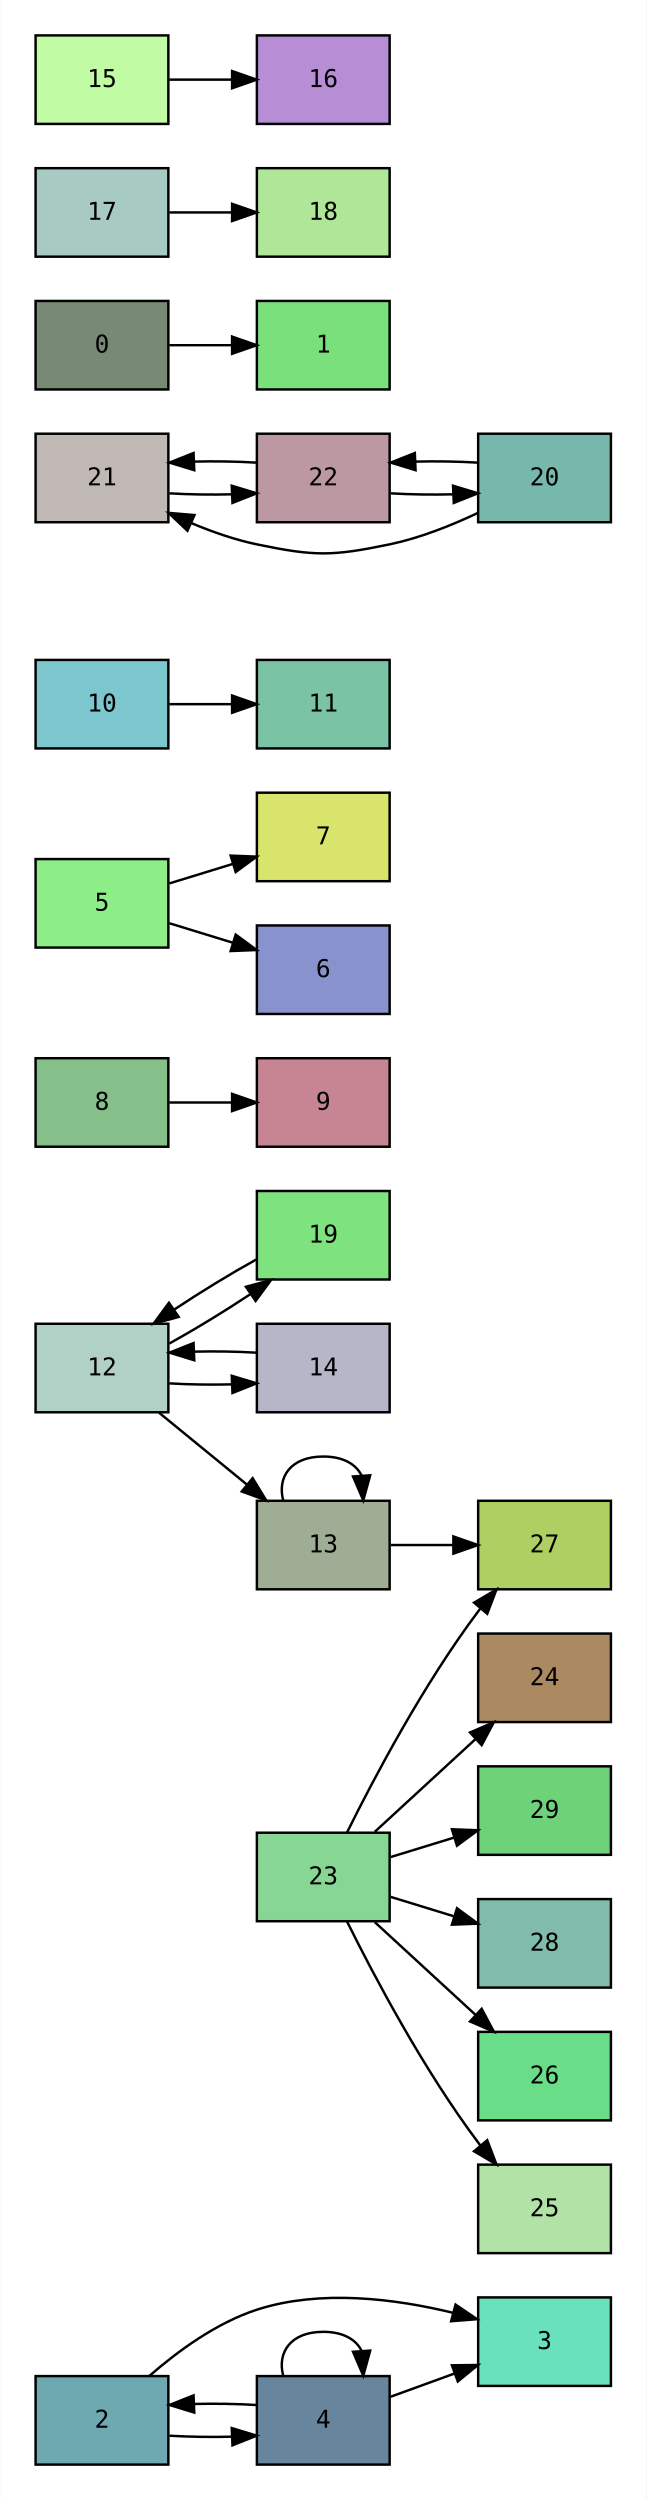
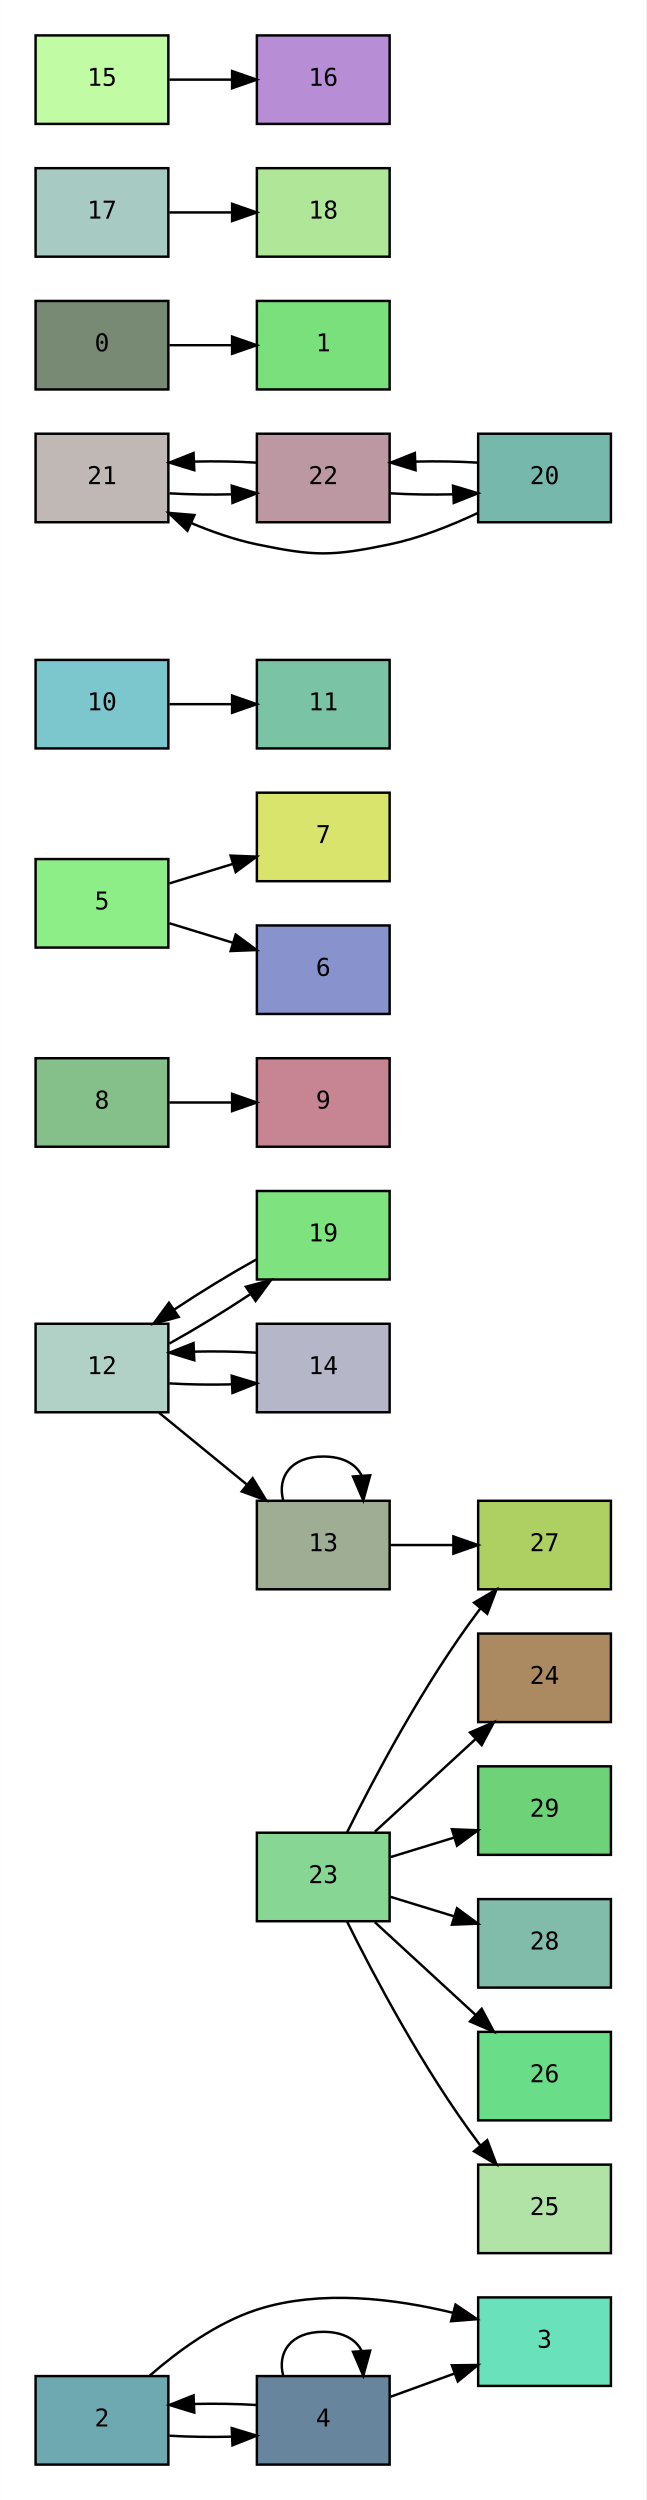
<svg xmlns="http://www.w3.org/2000/svg" xmlns:xlink="http://www.w3.org/1999/xlink" width="263pt" height="1017pt" viewBox="0.00 0.00 262.80 1016.80">
  <g id="graph0" class="graph" transform="scale(1 1) rotate(0) translate(14.4 1002.4)">
    <polygon fill="white" stroke="transparent" points="-14.4,14.4 -14.4,-1002.4 248.4,-1002.4 248.4,14.4 -14.4,14.4" />
    <g id="node1" class="node">
      <g id="a_node1">
        <a xlink:title=": " target="_blank">
          <polygon fill="#69e1ba" stroke="black" points="234,-68 180,-68 180,-32 234,-32 234,-68" />
-           <text text-anchor="middle" x="207" y="-47" font-family="Monospace" font-size="10.00">3</text>
+           <text text-anchor="middle" x="207" y="-47.5" font-family="Monospace" font-size="10.00">3</text>
        </a>
      </g>
    </g>
    <g id="node2" class="node">
      <g id="a_node2">
        <a xlink:title=": " target="_blank">
          <polygon fill="#b2d1c6" stroke="black" points="54,-464 0,-464 0,-428 54,-428 54,-464" />
-           <text text-anchor="middle" x="27" y="-443" font-family="Monospace" font-size="10.00">12</text>
+           <text text-anchor="middle" x="27" y="-443.5" font-family="Monospace" font-size="10.00">12</text>
        </a>
      </g>
    </g>
    <g id="node14" class="node">
      <g id="a_node14">
        <a xlink:title=": " target="_blank">
          <polygon fill="#7ee27f" stroke="black" points="144,-518 90,-518 90,-482 144,-482 144,-518" />
-           <text text-anchor="middle" x="117" y="-497" font-family="Monospace" font-size="10.00">19</text>
+           <text text-anchor="middle" x="117" y="-497.5" font-family="Monospace" font-size="10.00">19</text>
        </a>
      </g>
    </g>
    <g id="edge1" class="edge">
      <path fill="none" stroke="black" d="M54.4,-455.96C64.77,-461.69 76.69,-468.96 87.27,-475.99" />
      <polygon fill="black" stroke="black" points="85.54,-479.05 95.77,-481.8 89.49,-473.27 85.54,-479.05" />
    </g>
    <g id="node21" class="node">
      <g id="a_node21">
        <a xlink:title=": " target="_blank">
          <polygon fill="#b5b7c9" stroke="black" points="144,-464 90,-464 90,-428 144,-428 144,-464" />
-           <text text-anchor="middle" x="117" y="-443" font-family="Monospace" font-size="10.00">14</text>
+           <text text-anchor="middle" x="117" y="-443.5" font-family="Monospace" font-size="10.00">14</text>
        </a>
      </g>
    </g>
    <g id="edge2" class="edge">
      <path fill="none" stroke="black" d="M54.4,-439.75C62.39,-439.27 71.31,-439.14 79.82,-439.35" />
      <polygon fill="black" stroke="black" points="79.78,-442.85 89.92,-439.77 80.08,-435.85 79.78,-442.85" />
    </g>
    <g id="node25" class="node">
      <g id="a_node25">
        <a xlink:title=": " target="_blank">
          <polygon fill="#9ead93" stroke="black" points="144,-392 90,-392 90,-356 144,-356 144,-392" />
-           <text text-anchor="middle" x="117" y="-371" font-family="Monospace" font-size="10.00">13</text>
+           <text text-anchor="middle" x="117" y="-371.5" font-family="Monospace" font-size="10.00">13</text>
        </a>
      </g>
    </g>
    <g id="edge3" class="edge">
      <path fill="none" stroke="black" d="M50.21,-427.83C61.04,-418.96 74.24,-408.16 85.97,-398.57" />
      <polygon fill="black" stroke="black" points="88.28,-401.2 93.8,-392.16 83.85,-395.79 88.28,-401.2" />
    </g>
    <g id="node3" class="node">
      <g id="a_node3">
        <a xlink:title=": " target="_blank">
          <polygon fill="#c78594" stroke="black" points="144,-572 90,-572 90,-536 144,-536 144,-572" />
-           <text text-anchor="middle" x="117" y="-551" font-family="Monospace" font-size="10.00">9</text>
+           <text text-anchor="middle" x="117" y="-551.5" font-family="Monospace" font-size="10.00">9</text>
        </a>
      </g>
    </g>
    <g id="node4" class="node">
      <g id="a_node4">
        <a xlink:title=": " target="_blank">
          <polygon fill="#8dee88" stroke="black" points="54,-653 0,-653 0,-617 54,-617 54,-653" />
-           <text text-anchor="middle" x="27" y="-632" font-family="Monospace" font-size="10.00">5</text>
+           <text text-anchor="middle" x="27" y="-632.5" font-family="Monospace" font-size="10.00">5</text>
        </a>
      </g>
    </g>
    <g id="node7" class="node">
      <g id="a_node7">
        <a xlink:title=": " target="_blank">
          <polygon fill="#d9e46d" stroke="black" points="144,-680 90,-680 90,-644 144,-644 144,-680" />
-           <text text-anchor="middle" x="117" y="-659" font-family="Monospace" font-size="10.00">7</text>
+           <text text-anchor="middle" x="117" y="-659.5" font-family="Monospace" font-size="10.00">7</text>
        </a>
      </g>
    </g>
    <g id="edge4" class="edge">
      <path fill="none" stroke="black" d="M54.4,-643.1C62.48,-645.58 71.51,-648.35 80.1,-650.99" />
      <polygon fill="black" stroke="black" points="79.33,-654.41 89.92,-654 81.39,-647.72 79.33,-654.41" />
    </g>
    <g id="node23" class="node">
      <g id="a_node23">
        <a xlink:title=": " target="_blank">
          <polygon fill="#8892cc" stroke="black" points="144,-626 90,-626 90,-590 144,-590 144,-626" />
-           <text text-anchor="middle" x="117" y="-605" font-family="Monospace" font-size="10.00">6</text>
+           <text text-anchor="middle" x="117" y="-605.5" font-family="Monospace" font-size="10.00">6</text>
        </a>
      </g>
    </g>
    <g id="edge5" class="edge">
      <path fill="none" stroke="black" d="M54.4,-626.9C62.48,-624.42 71.51,-621.65 80.1,-619.01" />
      <polygon fill="black" stroke="black" points="81.39,-622.28 89.92,-616 79.33,-615.59 81.39,-622.28" />
    </g>
    <g id="node5" class="node">
      <g id="a_node5">
        <a xlink:title=": " target="_blank">
          <polygon fill="#85c08a" stroke="black" points="54,-572 0,-572 0,-536 54,-536 54,-572" />
-           <text text-anchor="middle" x="27" y="-551" font-family="Monospace" font-size="10.00">8</text>
+           <text text-anchor="middle" x="27" y="-551.5" font-family="Monospace" font-size="10.00">8</text>
        </a>
      </g>
    </g>
    <g id="edge6" class="edge">
      <path fill="none" stroke="black" d="M54.4,-554C62.39,-554 71.31,-554 79.82,-554" />
      <polygon fill="black" stroke="black" points="79.92,-557.5 89.92,-554 79.92,-550.5 79.92,-557.5" />
    </g>
    <g id="node6" class="node">
      <g id="a_node6">
        <a xlink:title=": " target="_blank">
          <polygon fill="#aecf62" stroke="black" points="234,-392 180,-392 180,-356 234,-356 234,-392" />
-           <text text-anchor="middle" x="207" y="-371" font-family="Monospace" font-size="10.00">27</text>
+           <text text-anchor="middle" x="207" y="-371.5" font-family="Monospace" font-size="10.00">27</text>
        </a>
      </g>
    </g>
    <g id="node8" class="node">
      <g id="a_node8">
        <a xlink:title=": " target="_blank">
          <polygon fill="#ab8a62" stroke="black" points="234,-338 180,-338 180,-302 234,-302 234,-338" />
-           <text text-anchor="middle" x="207" y="-317" font-family="Monospace" font-size="10.00">24</text>
+           <text text-anchor="middle" x="207" y="-317.5" font-family="Monospace" font-size="10.00">24</text>
        </a>
      </g>
    </g>
    <g id="node9" class="node">
      <g id="a_node9">
        <a xlink:title=": " target="_blank">
          <polygon fill="#6ed278" stroke="black" points="234,-284 180,-284 180,-248 234,-248 234,-284" />
-           <text text-anchor="middle" x="207" y="-263" font-family="Monospace" font-size="10.00">29</text>
+           <text text-anchor="middle" x="207" y="-263.5" font-family="Monospace" font-size="10.00">29</text>
        </a>
      </g>
    </g>
    <g id="node10" class="node">
      <g id="a_node10">
        <a xlink:title=": " target="_blank">
          <polygon fill="#7bc3a5" stroke="black" points="144,-734 90,-734 90,-698 144,-698 144,-734" />
-           <text text-anchor="middle" x="117" y="-713" font-family="Monospace" font-size="10.00">11</text>
+           <text text-anchor="middle" x="117" y="-713.5" font-family="Monospace" font-size="10.00">11</text>
        </a>
      </g>
    </g>
    <g id="node11" class="node">
      <g id="a_node11">
        <a xlink:title=": " target="_blank">
          <polygon fill="#81bcaa" stroke="black" points="234,-230 180,-230 180,-194 234,-194 234,-230" />
-           <text text-anchor="middle" x="207" y="-209" font-family="Monospace" font-size="10.00">28</text>
+           <text text-anchor="middle" x="207" y="-209.5" font-family="Monospace" font-size="10.00">28</text>
        </a>
      </g>
    </g>
    <g id="node12" class="node">
      <g id="a_node12">
        <a xlink:title=": " target="_blank">
          <polygon fill="#bfb8b4" stroke="black" points="54,-826 0,-826 0,-790 54,-790 54,-826" />
-           <text text-anchor="middle" x="27" y="-805" font-family="Monospace" font-size="10.00">21</text>
+           <text text-anchor="middle" x="27" y="-805.5" font-family="Monospace" font-size="10.00">21</text>
        </a>
      </g>
    </g>
    <g id="node30" class="node">
      <g id="a_node30">
        <a xlink:title=": " target="_blank">
          <polygon fill="#bb98a2" stroke="black" points="144,-826 90,-826 90,-790 144,-790 144,-826" />
-           <text text-anchor="middle" x="117" y="-805" font-family="Monospace" font-size="10.00">22</text>
+           <text text-anchor="middle" x="117" y="-805.5" font-family="Monospace" font-size="10.00">22</text>
        </a>
      </g>
    </g>
    <g id="edge7" class="edge">
      <path fill="none" stroke="black" d="M54.4,-801.75C62.39,-801.27 71.31,-801.14 79.82,-801.35" />
      <polygon fill="black" stroke="black" points="79.78,-804.85 89.92,-801.77 80.08,-797.85 79.78,-804.85" />
    </g>
    <g id="node13" class="node">
      <g id="a_node13">
        <a xlink:title=": " target="_blank">
          <polygon fill="#7cc6cd" stroke="black" points="54,-734 0,-734 0,-698 54,-698 54,-734" />
-           <text text-anchor="middle" x="27" y="-713" font-family="Monospace" font-size="10.00">10</text>
+           <text text-anchor="middle" x="27" y="-713.5" font-family="Monospace" font-size="10.00">10</text>
        </a>
      </g>
    </g>
    <g id="edge8" class="edge">
      <path fill="none" stroke="black" d="M54.4,-716C62.39,-716 71.31,-716 79.82,-716" />
      <polygon fill="black" stroke="black" points="79.92,-719.5 89.92,-716 79.92,-712.5 79.92,-719.5" />
    </g>
    <g id="edge9" class="edge">
      <path fill="none" stroke="black" d="M89.76,-490.14C79.2,-484.3 66.99,-476.84 56.23,-469.67" />
      <polygon fill="black" stroke="black" points="58.2,-466.78 47.97,-464.01 54.24,-472.55 58.2,-466.78" />
    </g>
    <g id="node15" class="node">
      <g id="a_node15">
        <a xlink:title=": " target="_blank">
          <polygon fill="#7ae07c" stroke="black" points="144,-880 90,-880 90,-844 144,-844 144,-880" />
-           <text text-anchor="middle" x="117" y="-859" font-family="Monospace" font-size="10.00">1</text>
+           <text text-anchor="middle" x="117" y="-859.5" font-family="Monospace" font-size="10.00">1</text>
        </a>
      </g>
    </g>
    <g id="node16" class="node">
      <g id="a_node16">
        <a xlink:title=": " target="_blank">
          <polygon fill="#a7cac3" stroke="black" points="54,-934 0,-934 0,-898 54,-898 54,-934" />
-           <text text-anchor="middle" x="27" y="-913" font-family="Monospace" font-size="10.00">17</text>
+           <text text-anchor="middle" x="27" y="-913.5" font-family="Monospace" font-size="10.00">17</text>
        </a>
      </g>
    </g>
    <g id="node26" class="node">
      <g id="a_node26">
        <a xlink:title=": " target="_blank">
          <polygon fill="#afe697" stroke="black" points="144,-934 90,-934 90,-898 144,-898 144,-934" />
-           <text text-anchor="middle" x="117" y="-913" font-family="Monospace" font-size="10.00">18</text>
+           <text text-anchor="middle" x="117" y="-913.5" font-family="Monospace" font-size="10.00">18</text>
        </a>
      </g>
    </g>
    <g id="edge10" class="edge">
      <path fill="none" stroke="black" d="M54.4,-916C62.39,-916 71.31,-916 79.82,-916" />
      <polygon fill="black" stroke="black" points="79.92,-919.5 89.92,-916 79.92,-912.5 79.92,-919.5" />
    </g>
    <g id="node17" class="node">
      <g id="a_node17">
        <a xlink:title=": " target="_blank">
          <polygon fill="#6ea9b1" stroke="black" points="54,-36 0,-36 0,0 54,0 54,-36" />
-           <text text-anchor="middle" x="27" y="-15" font-family="Monospace" font-size="10.00">2</text>
+           <text text-anchor="middle" x="27" y="-15.5" font-family="Monospace" font-size="10.00">2</text>
        </a>
      </g>
    </g>
    <g id="edge12" class="edge">
      <path fill="none" stroke="black" d="M46.32,-36.09C57.82,-46.14 73.55,-57.66 90,-63 115.86,-71.39 146.47,-67.42 169.75,-61.74" />
      <polygon fill="black" stroke="black" points="170.8,-65.08 179.57,-59.14 169,-58.31 170.8,-65.08" />
    </g>
    <g id="node18" class="node">
      <g id="a_node18">
        <a xlink:title=": " target="_blank">
          <polygon fill="#68859e" stroke="black" points="144,-36 90,-36 90,0 144,0 144,-36" />
-           <text text-anchor="middle" x="117" y="-15" font-family="Monospace" font-size="10.00">4</text>
+           <text text-anchor="middle" x="117" y="-15.5" font-family="Monospace" font-size="10.00">4</text>
        </a>
      </g>
    </g>
    <g id="edge11" class="edge">
      <path fill="none" stroke="black" d="M54.4,-11.75C62.39,-11.27 71.31,-11.14 79.82,-11.35" />
      <polygon fill="black" stroke="black" points="79.78,-14.85 89.92,-11.77 80.08,-7.85 79.78,-14.85" />
    </g>
    <g id="edge14" class="edge">
      <path fill="none" stroke="black" d="M144.4,-27.6C152.57,-30.57 161.7,-33.89 170.38,-37.05" />
      <polygon fill="black" stroke="black" points="169.32,-40.39 179.92,-40.52 171.72,-33.81 169.32,-40.39" />
    </g>
    <g id="edge15" class="edge">
      <path fill="none" stroke="black" d="M89.92,-24.23C81.95,-24.72 73.04,-24.86 64.52,-24.66" />
      <polygon fill="black" stroke="black" points="64.54,-21.16 54.4,-24.25 64.25,-28.15 64.54,-21.16" />
    </g>
    <g id="edge13" class="edge">
      <path fill="none" stroke="black" d="M100.72,-36.15C98.21,-45.54 103.64,-54 117,-54 125.14,-54 130.34,-50.86 132.59,-46.28" />
      <polygon fill="black" stroke="black" points="136.09,-46.37 133.28,-36.15 129.1,-45.89 136.09,-46.37" />
    </g>
    <g id="node19" class="node">
      <g id="a_node19">
        <a xlink:title=": " target="_blank">
          <polygon fill="#b78dd6" stroke="black" points="144,-988 90,-988 90,-952 144,-952 144,-988" />
-           <text text-anchor="middle" x="117" y="-967" font-family="Monospace" font-size="10.00">16</text>
+           <text text-anchor="middle" x="117" y="-967.5" font-family="Monospace" font-size="10.00">16</text>
        </a>
      </g>
    </g>
    <g id="node20" class="node">
      <g id="a_node20">
        <a xlink:title=": " target="_blank">
          <polygon fill="#76b9ac" stroke="black" points="234,-826 180,-826 180,-790 234,-790 234,-826" />
-           <text text-anchor="middle" x="207" y="-805" font-family="Monospace" font-size="10.00">20</text>
+           <text text-anchor="middle" x="207" y="-805.5" font-family="Monospace" font-size="10.00">20</text>
        </a>
      </g>
    </g>
    <g id="edge17" class="edge">
      <path fill="none" stroke="black" d="M179.94,-793.81C169.15,-788.7 156.3,-783.56 144,-781 120.5,-776.11 113.5,-776.11 90,-781 81.06,-782.86 71.84,-786.08 63.32,-789.66" />
      <polygon fill="black" stroke="black" points="61.76,-786.53 54.06,-793.81 64.62,-792.92 61.76,-786.53" />
    </g>
    <g id="edge16" class="edge">
      <path fill="none" stroke="black" d="M179.92,-814.23C171.95,-814.72 163.04,-814.86 154.52,-814.66" />
      <polygon fill="black" stroke="black" points="154.54,-811.16 144.4,-814.25 154.25,-818.15 154.54,-811.16" />
    </g>
    <g id="edge18" class="edge">
      <path fill="none" stroke="black" d="M89.92,-452.23C81.95,-452.72 73.04,-452.86 64.52,-452.66" />
      <polygon fill="black" stroke="black" points="64.54,-449.16 54.4,-452.25 64.25,-456.15 64.54,-449.16" />
    </g>
    <g id="node22" class="node">
      <g id="a_node22">
        <a xlink:title=": " target="_blank">
          <polygon fill="#c1fba4" stroke="black" points="54,-988 0,-988 0,-952 54,-952 54,-988" />
-           <text text-anchor="middle" x="27" y="-967" font-family="Monospace" font-size="10.00">15</text>
+           <text text-anchor="middle" x="27" y="-967.5" font-family="Monospace" font-size="10.00">15</text>
        </a>
      </g>
    </g>
    <g id="edge19" class="edge">
      <path fill="none" stroke="black" d="M54.4,-970C62.39,-970 71.31,-970 79.82,-970" />
      <polygon fill="black" stroke="black" points="79.92,-973.5 89.92,-970 79.92,-966.5 79.92,-973.5" />
    </g>
    <g id="node24" class="node">
      <g id="a_node24">
        <a xlink:title=": " target="_blank">
          <polygon fill="#88d693" stroke="black" points="144,-257 90,-257 90,-221 144,-221 144,-257" />
-           <text text-anchor="middle" x="117" y="-236" font-family="Monospace" font-size="10.00">23</text>
+           <text text-anchor="middle" x="117" y="-236.5" font-family="Monospace" font-size="10.00">23</text>
        </a>
      </g>
    </g>
    <g id="edge20" class="edge">
      <path fill="none" stroke="black" d="M126.63,-257.03C137.6,-279.18 157.81,-317.43 180,-347 180.28,-347.38 180.57,-347.75 180.86,-348.13" />
      <polygon fill="black" stroke="black" points="178.34,-350.57 187.46,-355.95 183.69,-346.05 178.34,-350.57" />
    </g>
    <g id="edge21" class="edge">
      <path fill="none" stroke="black" d="M137.97,-257.38C150.09,-268.54 165.73,-282.93 178.95,-295.1" />
      <polygon fill="black" stroke="black" points="176.69,-297.77 186.41,-301.97 181.43,-292.62 176.69,-297.77" />
    </g>
    <g id="edge22" class="edge">
      <path fill="none" stroke="black" d="M144.4,-247.1C152.48,-249.58 161.51,-252.35 170.1,-254.99" />
      <polygon fill="black" stroke="black" points="169.33,-258.41 179.92,-258 171.39,-251.72 169.33,-258.41" />
    </g>
    <g id="edge23" class="edge">
      <path fill="none" stroke="black" d="M144.4,-230.9C152.48,-228.42 161.51,-225.65 170.1,-223.01" />
      <polygon fill="black" stroke="black" points="171.39,-226.28 179.92,-220 169.33,-219.59 171.39,-226.28" />
    </g>
    <g id="node27" class="node">
      <g id="a_node27">
        <a xlink:title=": " target="_blank">
          <polygon fill="#6add89" stroke="black" points="234,-176 180,-176 180,-140 234,-140 234,-176" />
-           <text text-anchor="middle" x="207" y="-155" font-family="Monospace" font-size="10.00">26</text>
+           <text text-anchor="middle" x="207" y="-155.5" font-family="Monospace" font-size="10.00">26</text>
        </a>
      </g>
    </g>
    <g id="edge24" class="edge">
      <path fill="none" stroke="black" d="M137.97,-220.62C150.09,-209.46 165.73,-195.07 178.95,-182.9" />
      <polygon fill="black" stroke="black" points="181.43,-185.38 186.41,-176.03 176.69,-180.23 181.43,-185.38" />
    </g>
    <g id="node29" class="node">
      <g id="a_node29">
        <a xlink:title=": " target="_blank">
          <polygon fill="#b2e3a6" stroke="black" points="234,-122 180,-122 180,-86 234,-86 234,-122" />
-           <text text-anchor="middle" x="207" y="-101" font-family="Monospace" font-size="10.00">25</text>
+           <text text-anchor="middle" x="207" y="-101.5" font-family="Monospace" font-size="10.00">25</text>
        </a>
      </g>
    </g>
    <g id="edge25" class="edge">
      <path fill="none" stroke="black" d="M126.63,-220.97C137.6,-198.82 157.81,-160.57 180,-131 180.28,-130.62 180.57,-130.25 180.86,-129.87" />
      <polygon fill="black" stroke="black" points="183.69,-131.95 187.46,-122.05 178.34,-127.43 183.69,-131.95" />
    </g>
    <g id="edge26" class="edge">
      <path fill="none" stroke="black" d="M144.4,-374C152.39,-374 161.31,-374 169.82,-374" />
      <polygon fill="black" stroke="black" points="169.92,-377.5 179.92,-374 169.92,-370.5 169.92,-377.5" />
    </g>
    <g id="edge27" class="edge">
      <path fill="none" stroke="black" d="M100.72,-392.15C98.21,-401.54 103.64,-410 117,-410 125.14,-410 130.34,-406.86 132.59,-402.28" />
      <polygon fill="black" stroke="black" points="136.09,-402.37 133.28,-392.15 129.1,-401.89 136.09,-402.37" />
    </g>
    <g id="node28" class="node">
      <g id="a_node28">
        <a xlink:title=": " target="_blank">
          <polygon fill="#788a73" stroke="black" points="54,-880 0,-880 0,-844 54,-844 54,-880" />
-           <text text-anchor="middle" x="27" y="-859" font-family="Monospace" font-size="10.00">0</text>
+           <text text-anchor="middle" x="27" y="-859.5" font-family="Monospace" font-size="10.00">0</text>
        </a>
      </g>
    </g>
    <g id="edge28" class="edge">
      <path fill="none" stroke="black" d="M54.4,-862C62.39,-862 71.31,-862 79.82,-862" />
      <polygon fill="black" stroke="black" points="79.92,-865.5 89.92,-862 79.92,-858.5 79.92,-865.5" />
    </g>
    <g id="edge30" class="edge">
      <path fill="none" stroke="black" d="M89.92,-814.23C81.95,-814.72 73.04,-814.86 64.52,-814.66" />
      <polygon fill="black" stroke="black" points="64.54,-811.16 54.4,-814.25 64.25,-818.15 64.54,-811.16" />
    </g>
    <g id="edge29" class="edge">
      <path fill="none" stroke="black" d="M144.4,-801.75C152.39,-801.27 161.31,-801.14 169.82,-801.35" />
      <polygon fill="black" stroke="black" points="169.78,-804.85 179.92,-801.77 170.08,-797.85 169.78,-804.85" />
    </g>
  </g>
</svg>
